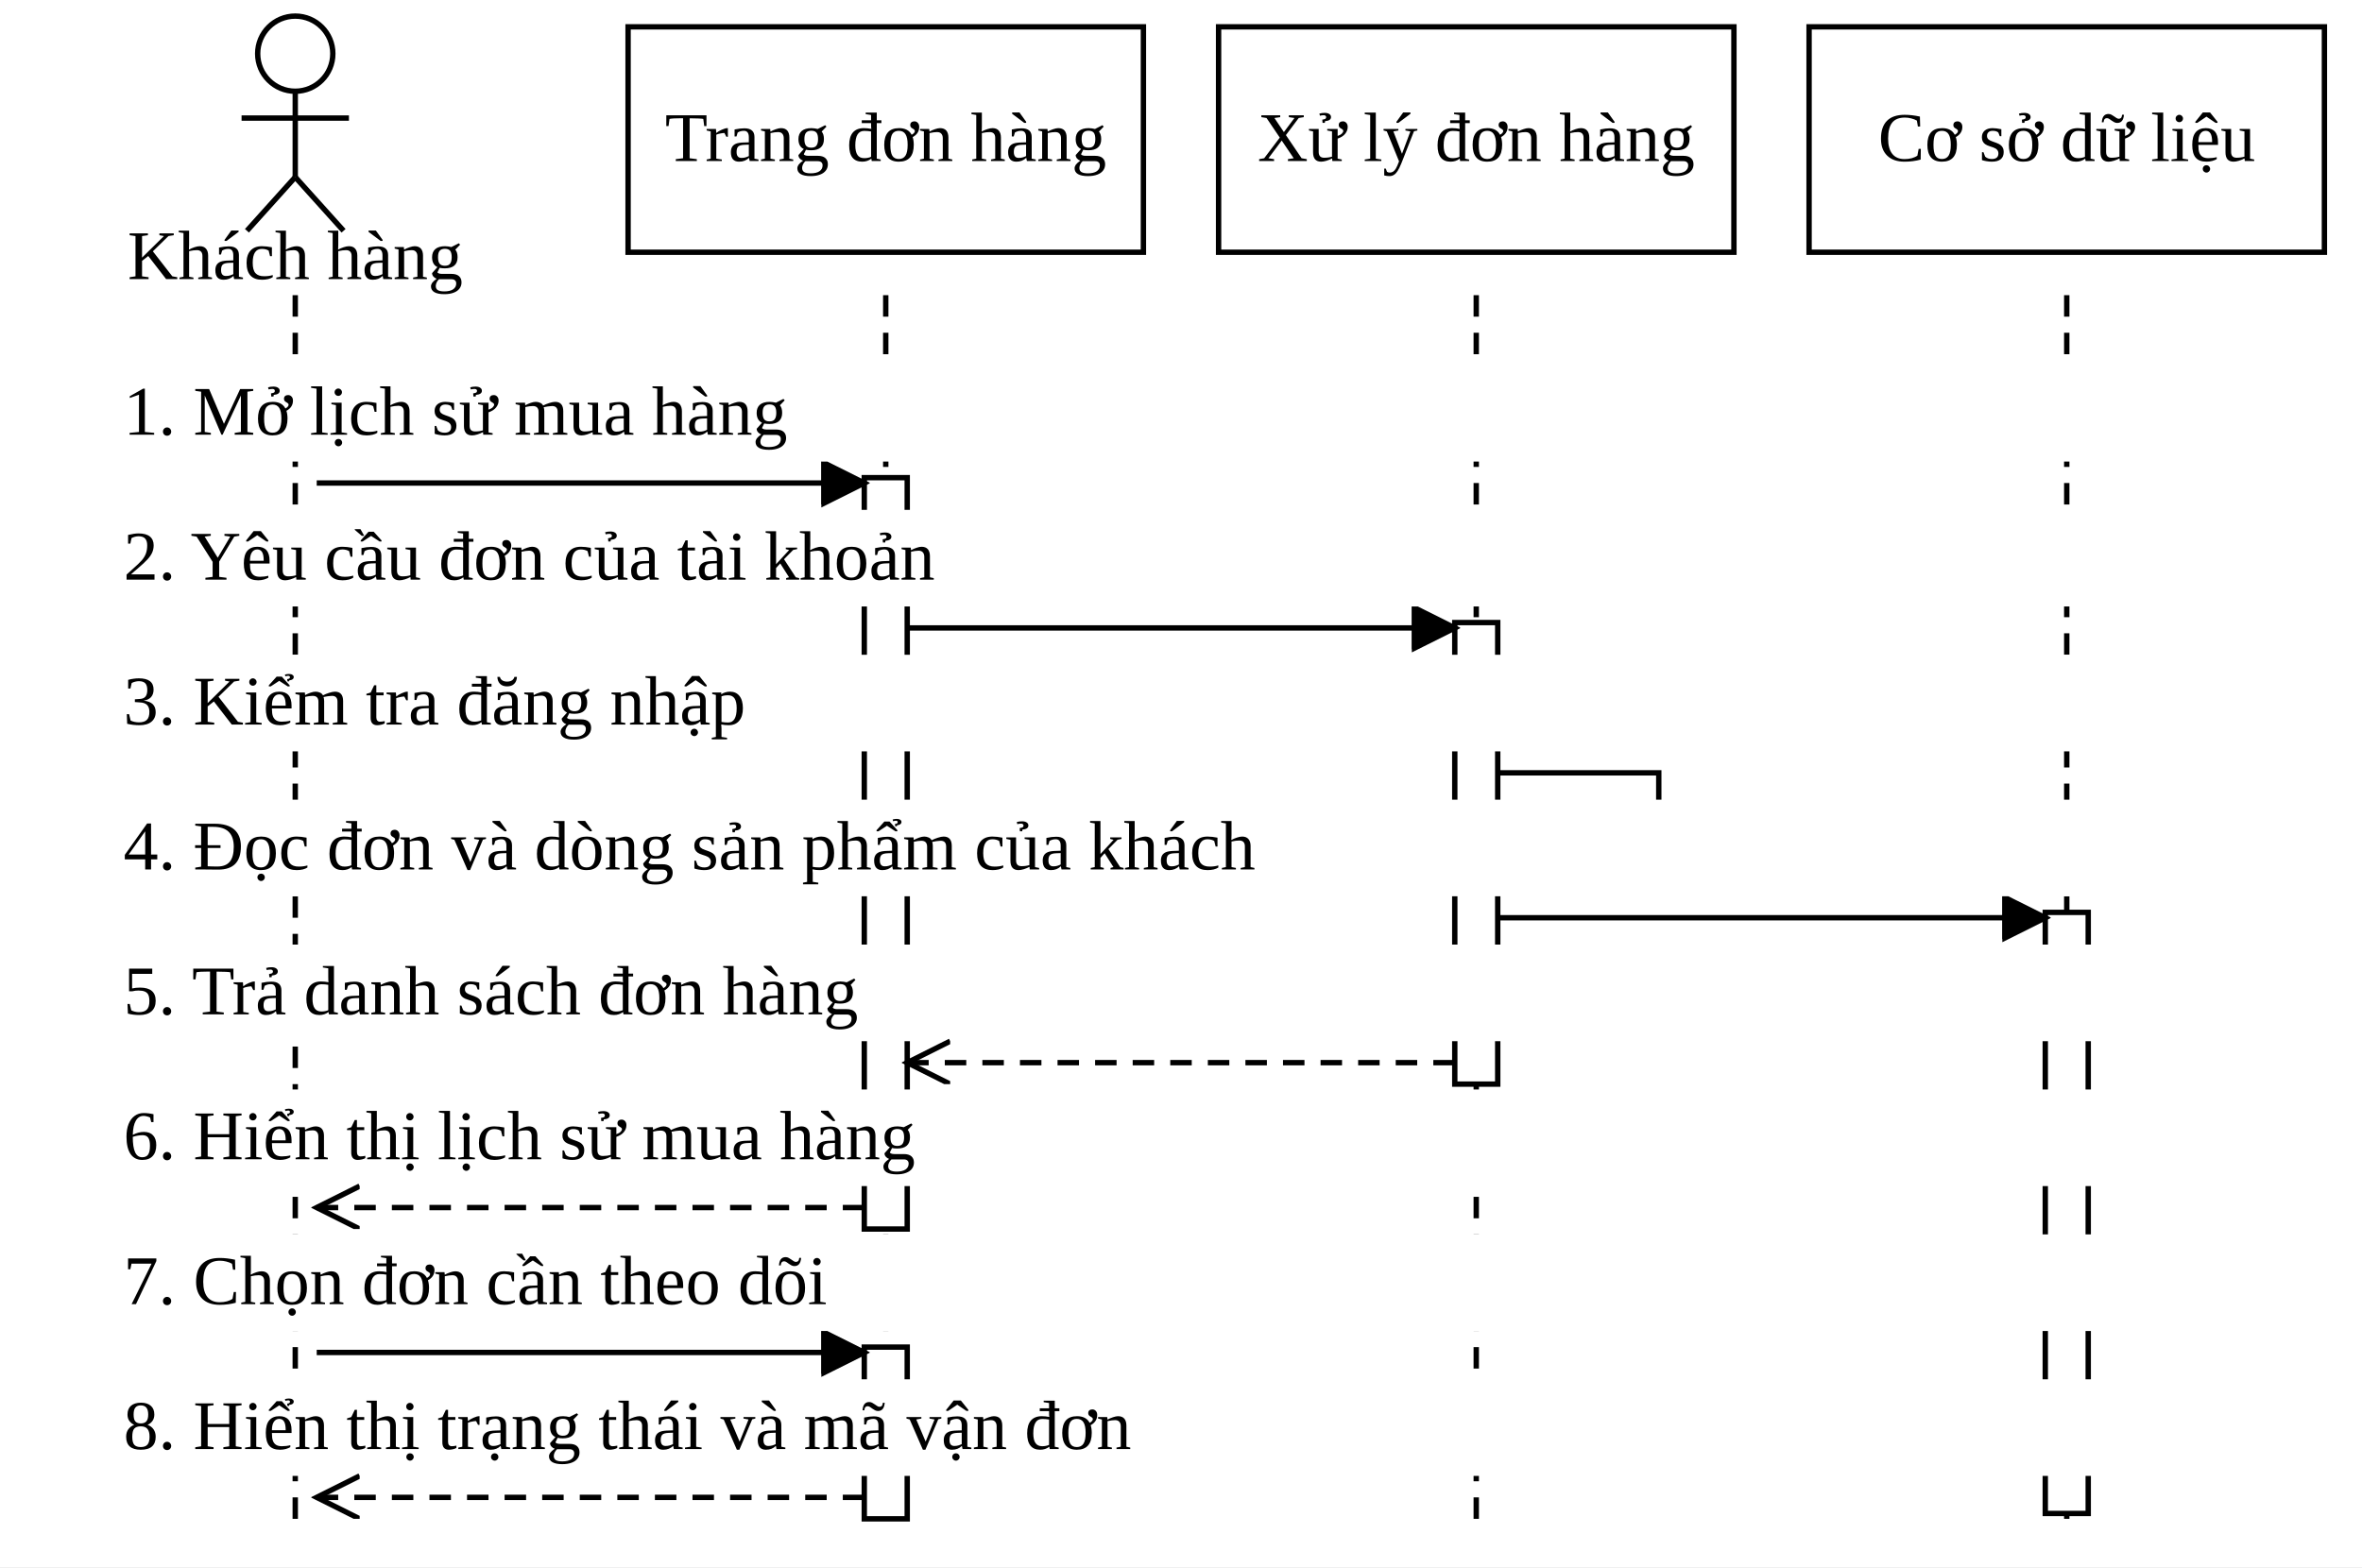
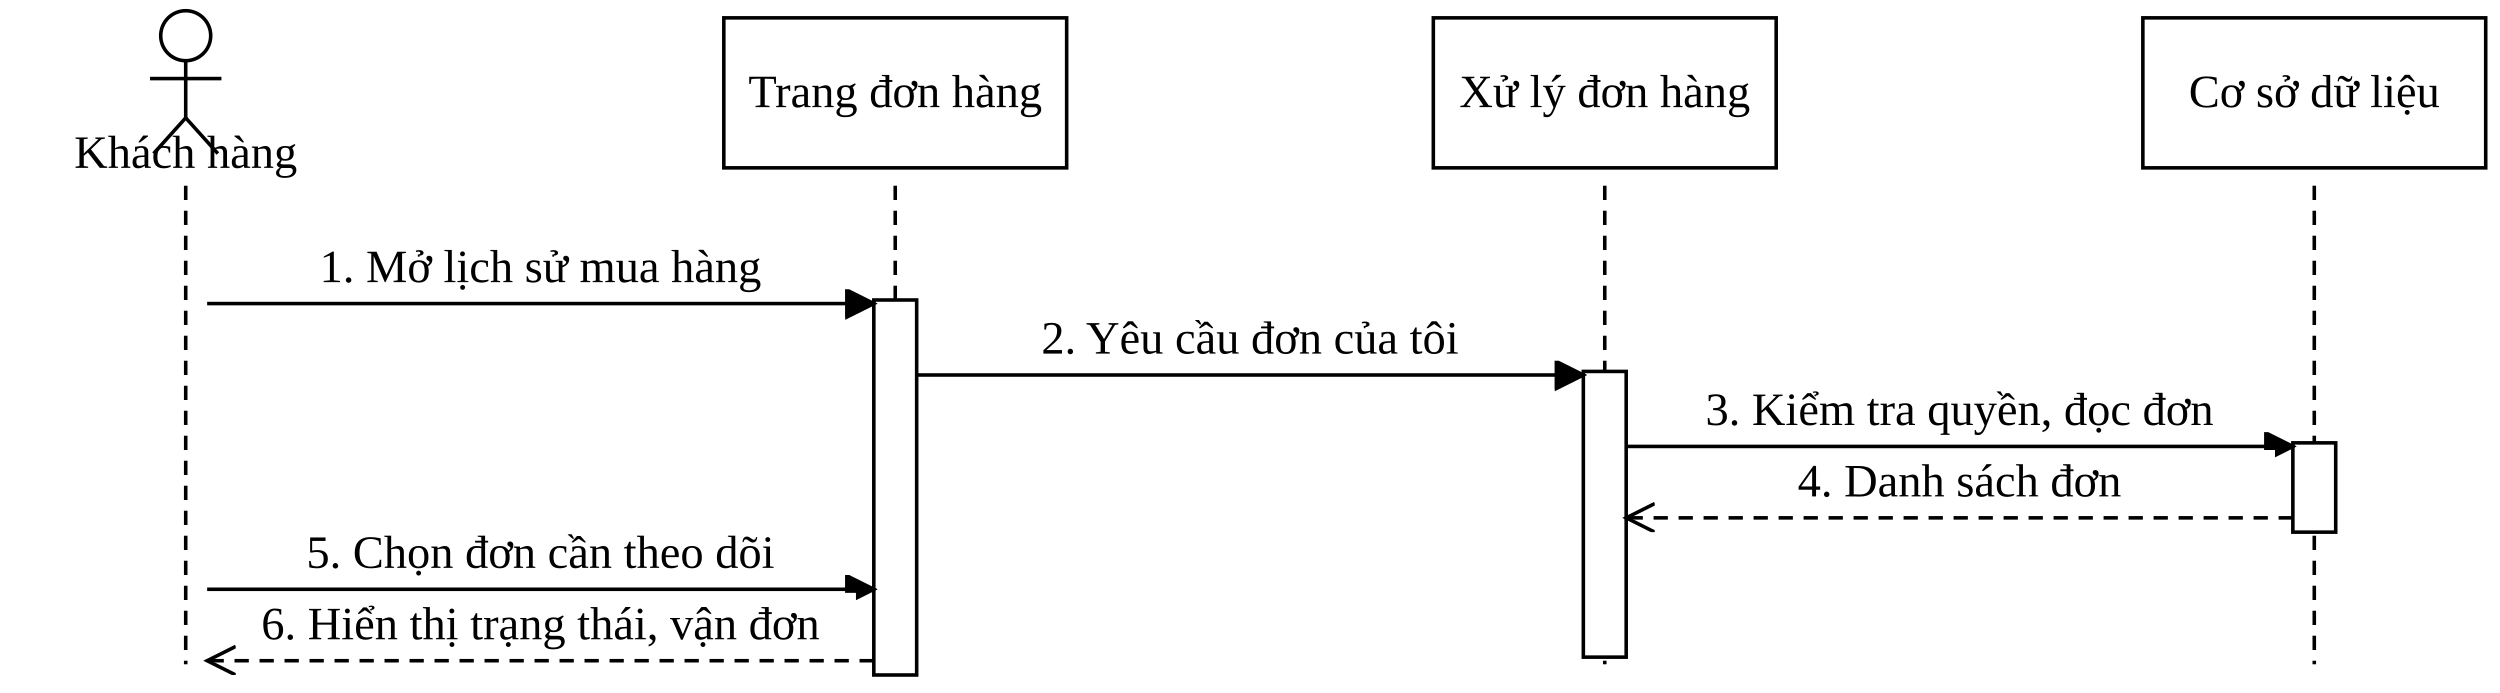
- <svg xmlns="http://www.w3.org/2000/svg" width="440" height="292" viewBox="0 0 440 292">
+ <svg xmlns="http://www.w3.org/2000/svg" width="700" height="194" viewBox="0 0 700 194">
  <rect width="100%" height="100%" fill="white" />
  <defs>
    <marker id="filled" viewBox="0 0 9 9" refX="8" refY="4" markerWidth="9" markerHeight="9" orient="auto" markerUnits="userSpaceOnUse">
      <path d="M 0 0 L 8 4 L 0 8 Z" fill="black" stroke="black" stroke-width="1.0" />
    </marker>
    <marker id="open" viewBox="0 0 9 9" refX="8" refY="4" markerWidth="9" markerHeight="9" orient="auto" markerUnits="userSpaceOnUse">
      <path d="M 0 0 L 8 4 L 0 8" fill="none" stroke="black" stroke-width="1.0" />
    </marker>
    <marker id="triangle" viewBox="0 0 9 9" refX="8" refY="4" markerWidth="9" markerHeight="9" orient="auto" markerUnits="userSpaceOnUse">
      <path d="M 0 0 L 8 4 L 0 8 Z" fill="white" stroke="black" stroke-width="1.0" />
    </marker>
  </defs>
-   <polyline stroke="black" stroke-width="1.0" fill="none" stroke-dasharray="4 3" points="55.0,55 55.0,284" />
-   <polyline stroke="black" stroke-width="1.0" fill="none" stroke-dasharray="4 3" points="165.0,55 165.0,284" />
-   <polyline stroke="black" stroke-width="1.0" fill="none" stroke-dasharray="4 3" points="275.0,55 275.0,284" />
-   <polyline stroke="black" stroke-width="1.0" fill="none" stroke-dasharray="4 3" points="385.0,55 385.0,284" />
-   <rect stroke="black" stroke-width="1.0" fill="white" x="271.0" y="116" width="8" height="86" />
-   <rect stroke="black" stroke-width="1.0" fill="white" x="161.0" y="89" width="8" height="140" />
-   <rect stroke="black" stroke-width="1.0" fill="white" x="161.0" y="251" width="8" height="32" />
-   <rect stroke="black" stroke-width="1.0" fill="white" x="381.0" y="170" width="8" height="112" />
-   <rect x="18" y="68" width="404" height="18" fill="white" />
-   <text x="23" y="81.0" text-anchor="start" font-family="Times New Roman" font-size="13" font-weight="normal" font-style="normal" fill="black">
-     <tspan x="23" dy="0">1. Mở lịch sử mua hàng</tspan>
+   <polyline stroke="black" stroke-width="1.0" fill="none" stroke-dasharray="4 3" points="52.0,52 52.0,186" />
+   <polyline stroke="black" stroke-width="1.0" fill="none" stroke-dasharray="4 3" points="250.667,52 250.667,186" />
+   <polyline stroke="black" stroke-width="1.0" fill="none" stroke-dasharray="4 3" points="449.333,52 449.333,186" />
+   <polyline stroke="black" stroke-width="1.0" fill="none" stroke-dasharray="4 3" points="648.0,52 648.0,186" />
+   <rect stroke="black" stroke-width="1.0" fill="white" x="642.0" y="124" width="12" height="25" />
+   <rect stroke="black" stroke-width="1.0" fill="white" x="244.667" y="84" width="12" height="105" />
+   <rect stroke="black" stroke-width="1.0" fill="white" x="443.333" y="104" width="12" height="80" />
+   <rect x="63" y="66" width="176.667" height="18" fill="white" />
+   <text x="151.333" y="79.0" text-anchor="middle" font-family="Times New Roman" font-size="13" font-weight="normal" font-style="normal" fill="black">
+     <tspan x="151.333" dy="0">1. Mở lịch sử mua hàng</tspan>
  </text>
-   <polyline stroke="black" stroke-width="1.0" fill="none" points="59.0,90 161.0,90" marker-end="url(#filled)" />
-   <rect x="18" y="95" width="404" height="18" fill="white" />
-   <text x="23" y="108.0" text-anchor="start" font-family="Times New Roman" font-size="13" font-weight="normal" font-style="normal" fill="black">
-     <tspan x="23" dy="0">2. Yêu cầu đơn của tài khoản</tspan>
+   <polyline stroke="black" stroke-width="1.0" fill="none" points="58.0,85 244.667,85" marker-end="url(#filled)" />
+   <rect x="261.667" y="86" width="176.667" height="18" fill="white" />
+   <text x="350.0" y="99.0" text-anchor="middle" font-family="Times New Roman" font-size="13" font-weight="normal" font-style="normal" fill="black">
+     <tspan x="350.0" dy="0">2. Yêu cầu đơn của tôi</tspan>
  </text>
-   <polyline stroke="black" stroke-width="1.0" fill="none" points="169.0,117 271.0,117" marker-end="url(#filled)" />
-   <rect x="18" y="122" width="404" height="18" fill="white" />
-   <text x="23" y="135.0" text-anchor="start" font-family="Times New Roman" font-size="13" font-weight="normal" font-style="normal" fill="black">
-     <tspan x="23" dy="0">3. Kiểm tra đăng nhập</tspan>
+   <polyline stroke="black" stroke-width="1.0" fill="none" points="256.667,105 443.333,105" marker-end="url(#filled)" />
+   <rect x="460.333" y="106" width="176.667" height="18" fill="white" />
+   <text x="548.667" y="119.0" text-anchor="middle" font-family="Times New Roman" font-size="13" font-weight="normal" font-style="normal" fill="black">
+     <tspan x="548.667" dy="0">3. Kiểm tra quyền, đọc đơn</tspan>
  </text>
-   <polyline stroke="black" stroke-width="1.0" fill="none" points="279.0,144 309.0,144 309.0,156 280.0,156" marker-end="url(#filled)" />
-   <rect x="18" y="149" width="404" height="18" fill="white" />
-   <text x="23" y="162.0" text-anchor="start" font-family="Times New Roman" font-size="13" font-weight="normal" font-style="normal" fill="black">
-     <tspan x="23" dy="0">4. Đọc đơn và dòng sản phẩm của khách</tspan>
+   <polyline stroke="black" stroke-width="1.0" fill="none" points="455.333,125 642.0,125" marker-end="url(#filled)" />
+   <rect x="460.333" y="126" width="176.667" height="18" fill="white" />
+   <text x="548.667" y="139.0" text-anchor="middle" font-family="Times New Roman" font-size="13" font-weight="normal" font-style="normal" fill="black">
+     <tspan x="548.667" dy="0">4. Danh sách đơn</tspan>
  </text>
-   <polyline stroke="black" stroke-width="1.0" fill="none" points="279.0,171 381.0,171" marker-end="url(#filled)" />
-   <rect x="18" y="176" width="404" height="18" fill="white" />
-   <text x="23" y="189.0" text-anchor="start" font-family="Times New Roman" font-size="13" font-weight="normal" font-style="normal" fill="black">
-     <tspan x="23" dy="0">5. Trả danh sách đơn hàng</tspan>
+   <polyline stroke="black" stroke-width="1.0" fill="none" stroke-dasharray="4 3" points="642.0,145 455.333,145" marker-end="url(#open)" />
+   <rect x="63" y="146" width="176.667" height="18" fill="white" />
+   <text x="151.333" y="159.0" text-anchor="middle" font-family="Times New Roman" font-size="13" font-weight="normal" font-style="normal" fill="black">
+     <tspan x="151.333" dy="0">5. Chọn đơn cần theo dõi</tspan>
  </text>
-   <polyline stroke="black" stroke-width="1.0" fill="none" stroke-dasharray="4 3" points="271.0,198 169.0,198" marker-end="url(#open)" />
-   <rect x="18" y="203" width="404" height="18" fill="white" />
-   <text x="23" y="216.0" text-anchor="start" font-family="Times New Roman" font-size="13" font-weight="normal" font-style="normal" fill="black">
-     <tspan x="23" dy="0">6. Hiển thị lịch sử mua hàng</tspan>
+   <polyline stroke="black" stroke-width="1.0" fill="none" points="58.0,165 244.667,165" marker-end="url(#filled)" />
+   <rect x="63" y="166" width="176.667" height="18" fill="white" />
+   <text x="151.333" y="179.0" text-anchor="middle" font-family="Times New Roman" font-size="13" font-weight="normal" font-style="normal" fill="black">
+     <tspan x="151.333" dy="0">6. Hiển thị trạng thái, vận đơn</tspan>
  </text>
-   <polyline stroke="black" stroke-width="1.0" fill="none" stroke-dasharray="4 3" points="161.0,225 59.0,225" marker-end="url(#open)" />
-   <rect x="18" y="230" width="404" height="18" fill="white" />
-   <text x="23" y="243.0" text-anchor="start" font-family="Times New Roman" font-size="13" font-weight="normal" font-style="normal" fill="black">
-     <tspan x="23" dy="0">7. Chọn đơn cần theo dõi</tspan>
+   <polyline stroke="black" stroke-width="1.0" fill="none" stroke-dasharray="4 3" points="244.667,185 58.0,185" marker-end="url(#open)" />
+   <ellipse stroke="black" stroke-width="1.0" fill="white" cx="52.0" cy="10.0" rx="7.0" ry="7.0" />
+   <polyline stroke="black" stroke-width="1.0" fill="none" points="52.0,17 52.0,33" />
+   <polyline stroke="black" stroke-width="1.0" fill="none" points="42.0,22 62.0,22" />
+   <polyline stroke="black" stroke-width="1.0" fill="none" points="52.0,33 43.0,43" />
+   <polyline stroke="black" stroke-width="1.0" fill="none" points="52.0,33 61.0,43" />
+   <text x="52.0" y="47.0" text-anchor="middle" font-family="Times New Roman" font-size="13" font-weight="normal" font-style="normal" fill="black">
+     <tspan x="52.0" dy="0">Khách hàng</tspan>
  </text>
-   <polyline stroke="black" stroke-width="1.0" fill="none" points="59.0,252 161.0,252" marker-end="url(#filled)" />
-   <rect x="18" y="257" width="404" height="18" fill="white" />
-   <text x="23" y="270.0" text-anchor="start" font-family="Times New Roman" font-size="13" font-weight="normal" font-style="normal" fill="black">
-     <tspan x="23" dy="0">8. Hiển thị trạng thái và mã vận đơn</tspan>
+   <rect stroke="black" stroke-width="1.0" fill="white" x="202.667" y="5" width="96" height="42" />
+   <text x="250.667" y="30.0" text-anchor="middle" font-family="Times New Roman" font-size="13" font-weight="normal" font-style="normal" fill="black">
+     <tspan x="250.667" dy="0">Trang đơn hàng</tspan>
  </text>
-   <polyline stroke="black" stroke-width="1.0" fill="none" stroke-dasharray="4 3" points="161.0,279 59.0,279" marker-end="url(#open)" />
-   <ellipse stroke="black" stroke-width="1.0" fill="white" cx="55.0" cy="10.0" rx="7.0" ry="7.0" />
-   <polyline stroke="black" stroke-width="1.0" fill="none" points="55.0,17 55.0,33" />
-   <polyline stroke="black" stroke-width="1.0" fill="none" points="45.0,22 65.0,22" />
-   <polyline stroke="black" stroke-width="1.0" fill="none" points="55.0,33 46.0,43" />
-   <polyline stroke="black" stroke-width="1.0" fill="none" points="55.0,33 64.0,43" />
-   <text x="55.0" y="52.0" text-anchor="middle" font-family="Times New Roman" font-size="13" font-weight="normal" font-style="normal" fill="black">
-     <tspan x="55.0" dy="0">Khách hàng</tspan>
+   <rect stroke="black" stroke-width="1.0" fill="white" x="401.333" y="5" width="96" height="42" />
+   <text x="449.333" y="30.0" text-anchor="middle" font-family="Times New Roman" font-size="13" font-weight="normal" font-style="normal" fill="black">
+     <tspan x="449.333" dy="0">Xử lý đơn hàng</tspan>
  </text>
-   <rect stroke="black" stroke-width="1.0" fill="white" x="117.0" y="5" width="96" height="42" />
-   <text x="165.0" y="30.0" text-anchor="middle" font-family="Times New Roman" font-size="13" font-weight="normal" font-style="normal" fill="black">
-     <tspan x="165.0" dy="0">Trang đơn hàng</tspan>
-   </text>
-   <rect stroke="black" stroke-width="1.0" fill="white" x="227.0" y="5" width="96" height="42" />
-   <text x="275.0" y="30.0" text-anchor="middle" font-family="Times New Roman" font-size="13" font-weight="normal" font-style="normal" fill="black">
-     <tspan x="275.0" dy="0">Xử lý đơn hàng</tspan>
-   </text>
-   <rect stroke="black" stroke-width="1.0" fill="white" x="337.0" y="5" width="96" height="42" />
-   <text x="385.0" y="30.0" text-anchor="middle" font-family="Times New Roman" font-size="13" font-weight="normal" font-style="normal" fill="black">
-     <tspan x="385.0" dy="0">Cơ sở dữ liệu</tspan>
+   <rect stroke="black" stroke-width="1.0" fill="white" x="600.0" y="5" width="96" height="42" />
+   <text x="648.0" y="30.0" text-anchor="middle" font-family="Times New Roman" font-size="13" font-weight="normal" font-style="normal" fill="black">
+     <tspan x="648.0" dy="0">Cơ sở dữ liệu</tspan>
  </text>
</svg>
